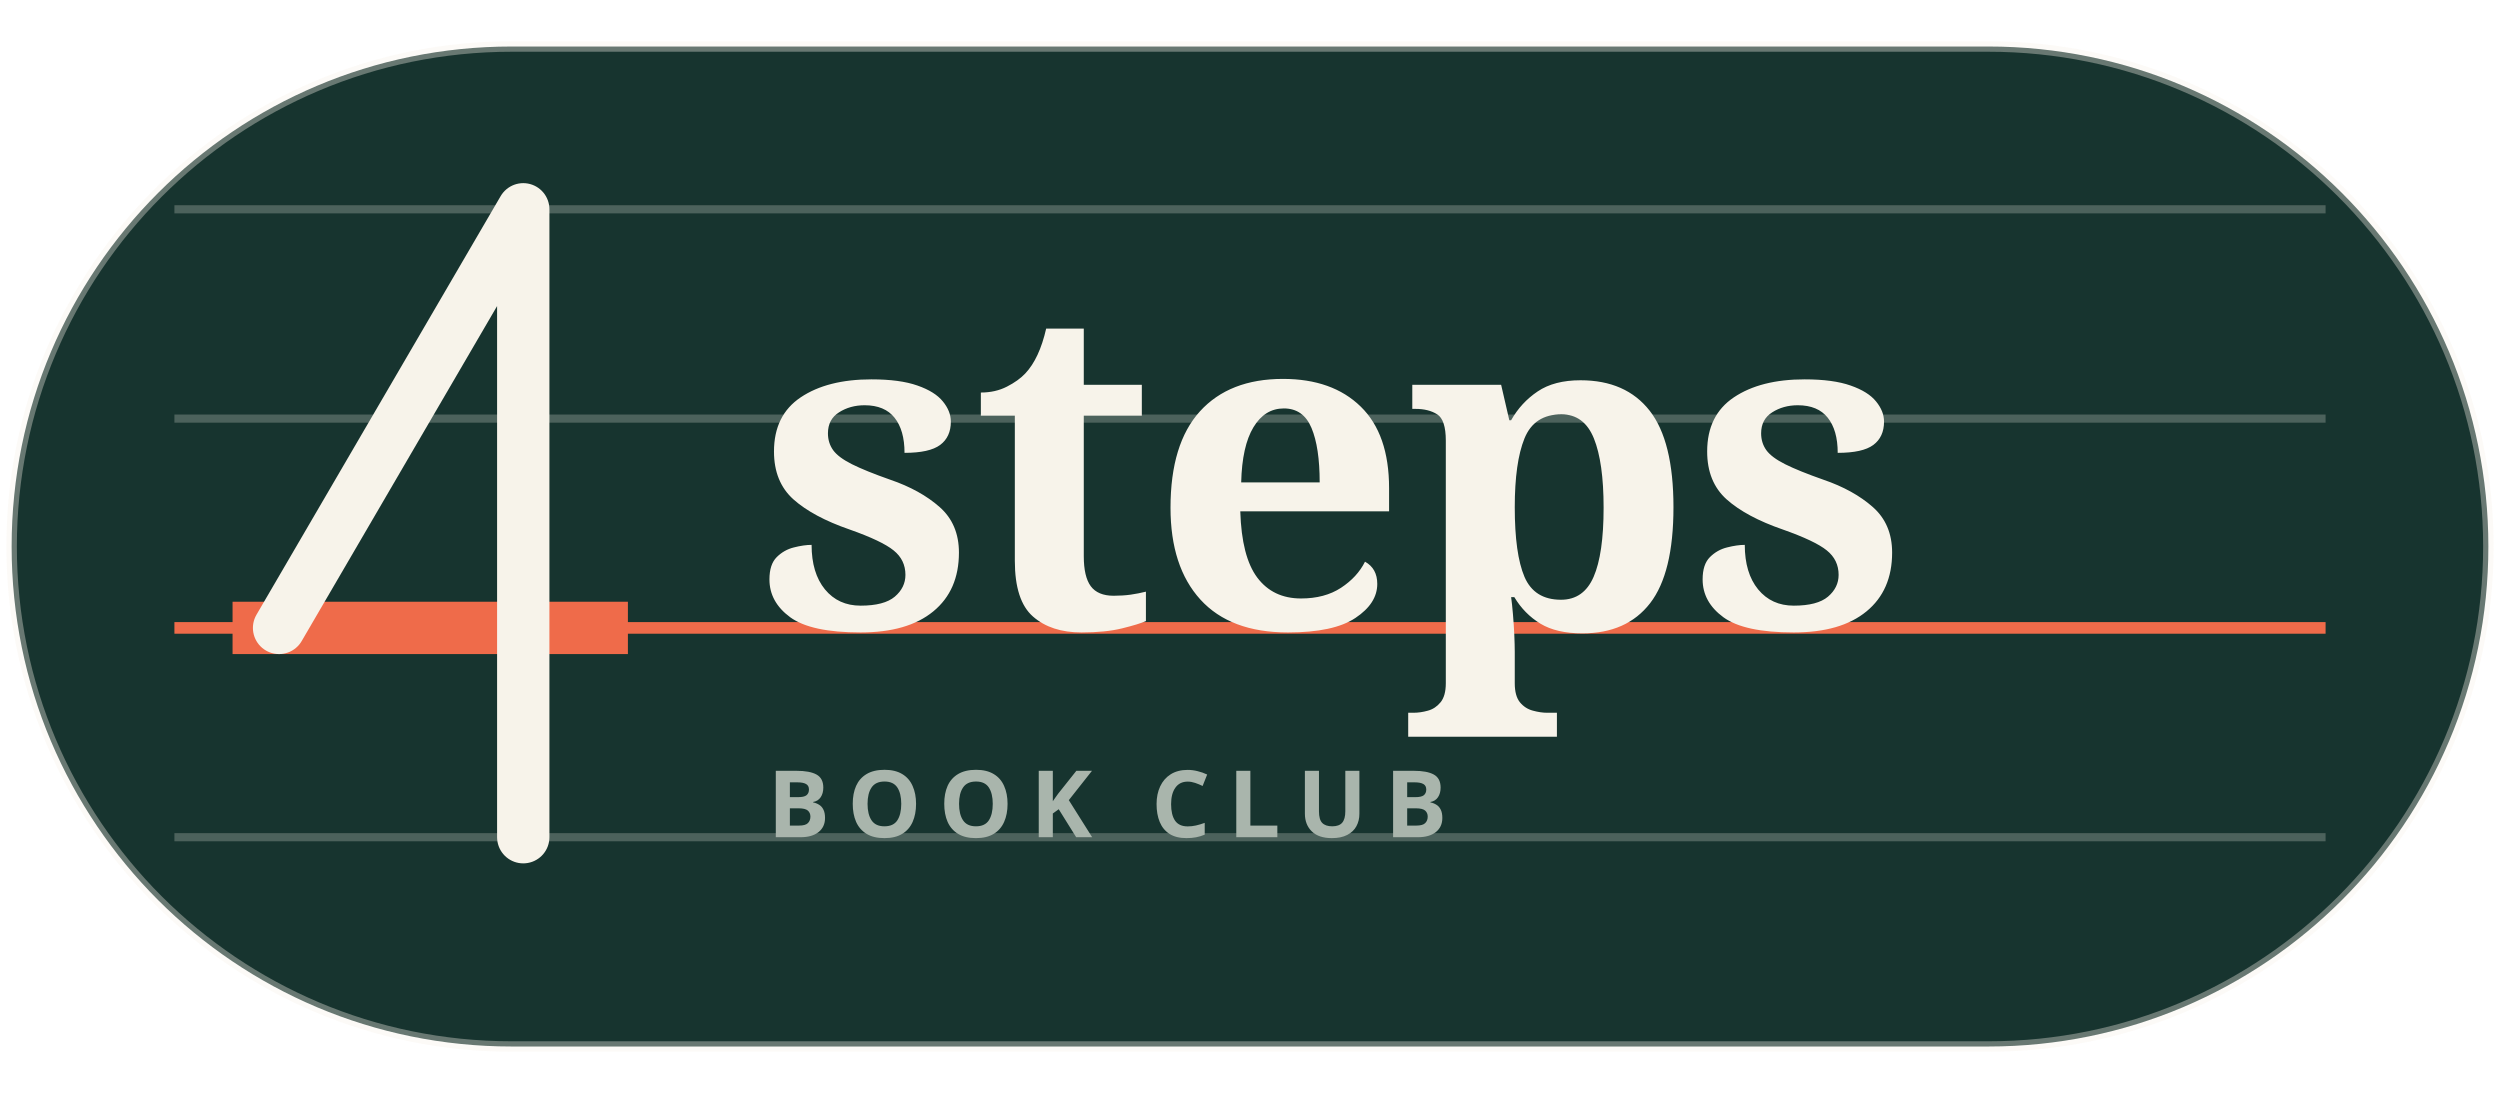
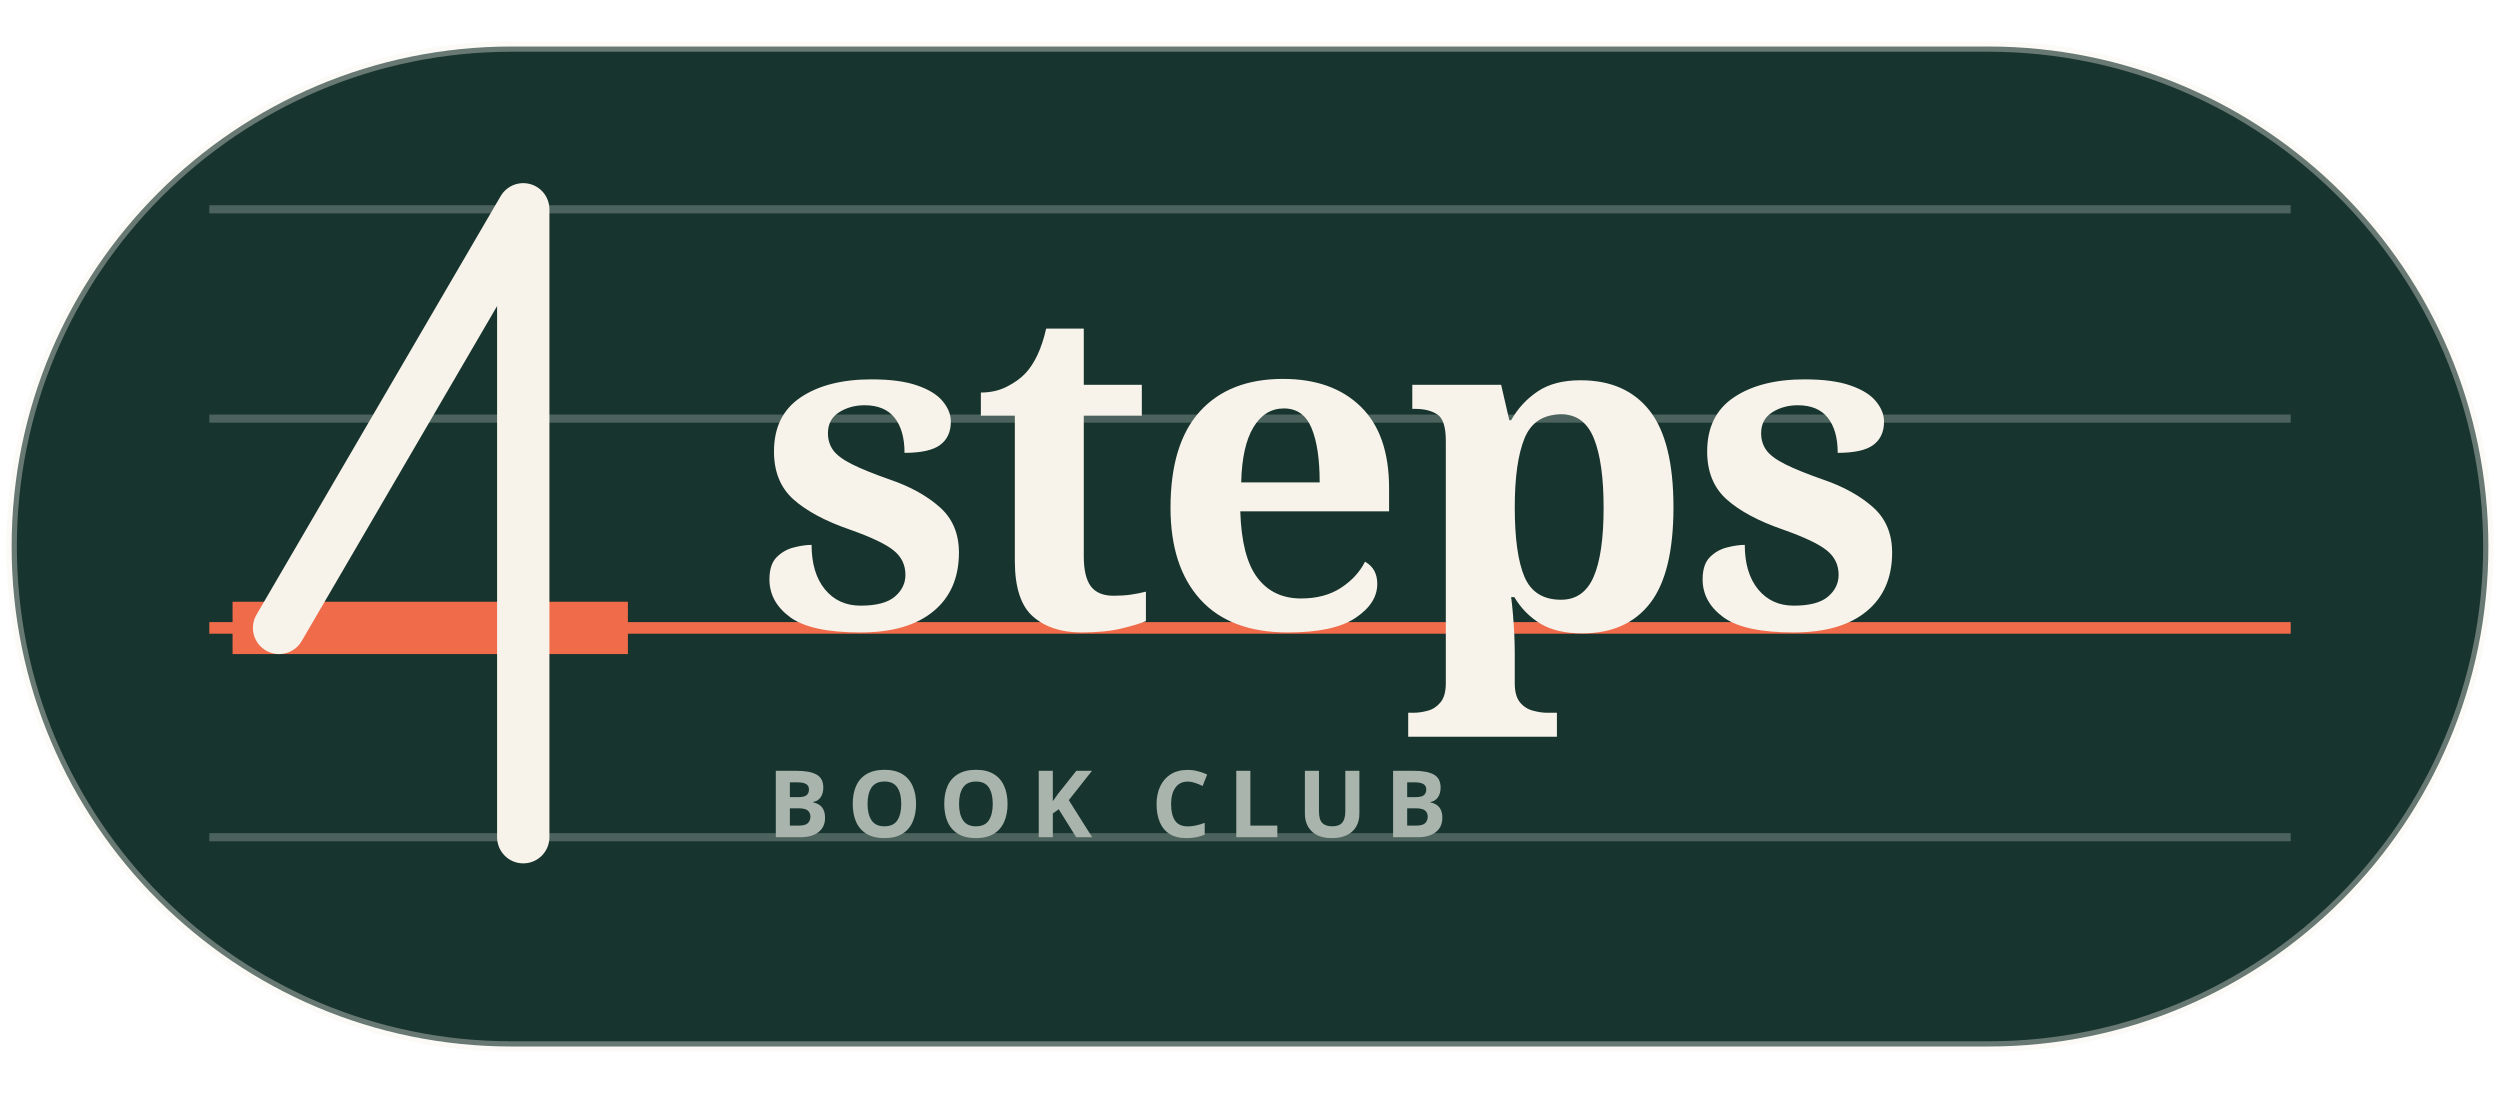
<svg xmlns="http://www.w3.org/2000/svg" viewBox="0 16 430 188" role="img" aria-labelledby="l-title l-desc">
  <g aria-hidden="true">
    <rect x="2" y="24" width="426" height="172" rx="86" fill="#17342F" stroke="#F7F3EA" stroke-opacity="0.36" stroke-width="1.8" />
    <g stroke="#F7F3EA" stroke-opacity="0.24" stroke-width="1.4">
-       <line x1="30" y1="52" x2="400" y2="52" />
-       <line x1="30" y1="88" x2="400" y2="88" />
-       <line x1="30" y1="160" x2="400" y2="160" />
+       <line x1="36" y1="52" x2="394" y2="52" />
+       <line x1="36" y1="88" x2="394" y2="88" />
+       <line x1="36" y1="160" x2="394" y2="160" />
    </g>
-     <line x1="30" y1="124" x2="400" y2="124" stroke="#EF6B4A" stroke-width="2" />
+     <line x1="36" y1="124" x2="394" y2="124" stroke="#EF6B4A" stroke-width="2" />
    <line x1="40" y1="124" x2="108" y2="124" stroke="#EF6B4A" stroke-width="9" />
    <path d="M48 124 L90 52 V160" fill="none" stroke="#F7F3EA" stroke-width="9" stroke-linejoin="round" stroke-linecap="round" />
    <text x="130" y="124" font-family="Gowun Batang, serif" font-weight="700" font-size="78" letter-spacing="-1" fill="#F7F3EA">steps</text>
    <text x="132" y="160" font-family="IBM Plex Sans KR, sans-serif" font-weight="600" font-size="16" letter-spacing="3" fill="#a9b5ac">BOOK CLUB</text>
  </g>
</svg>
